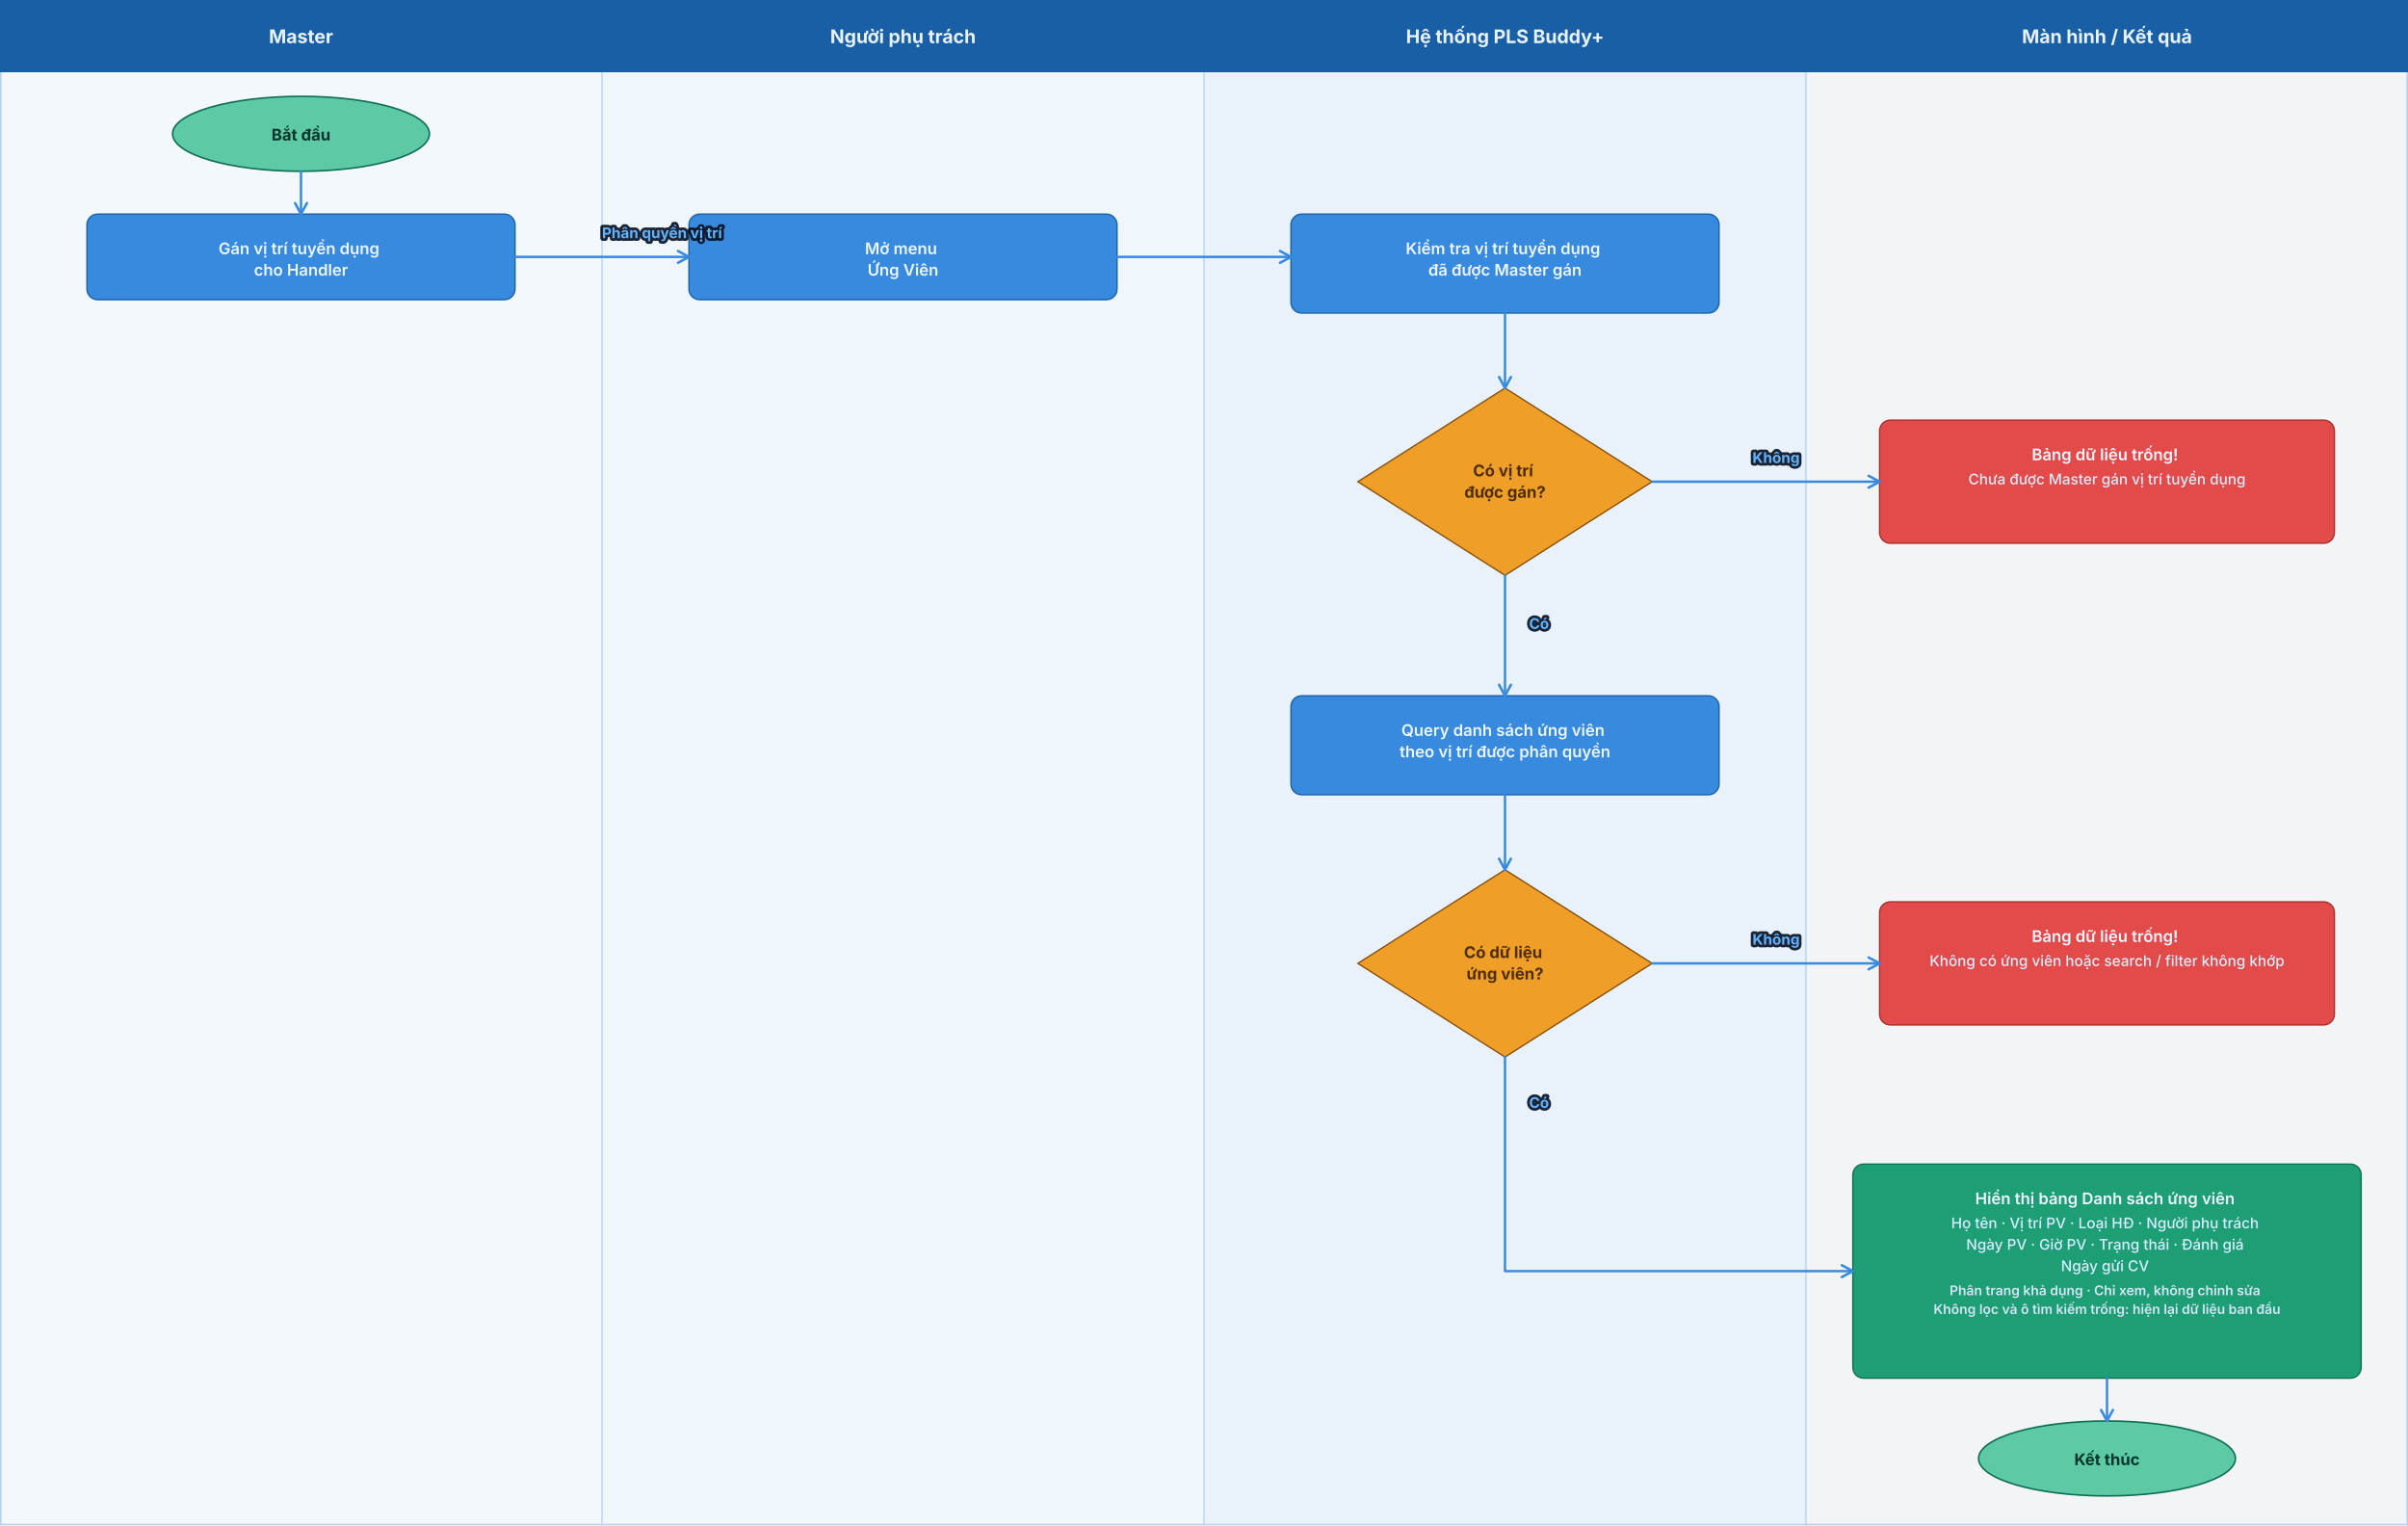
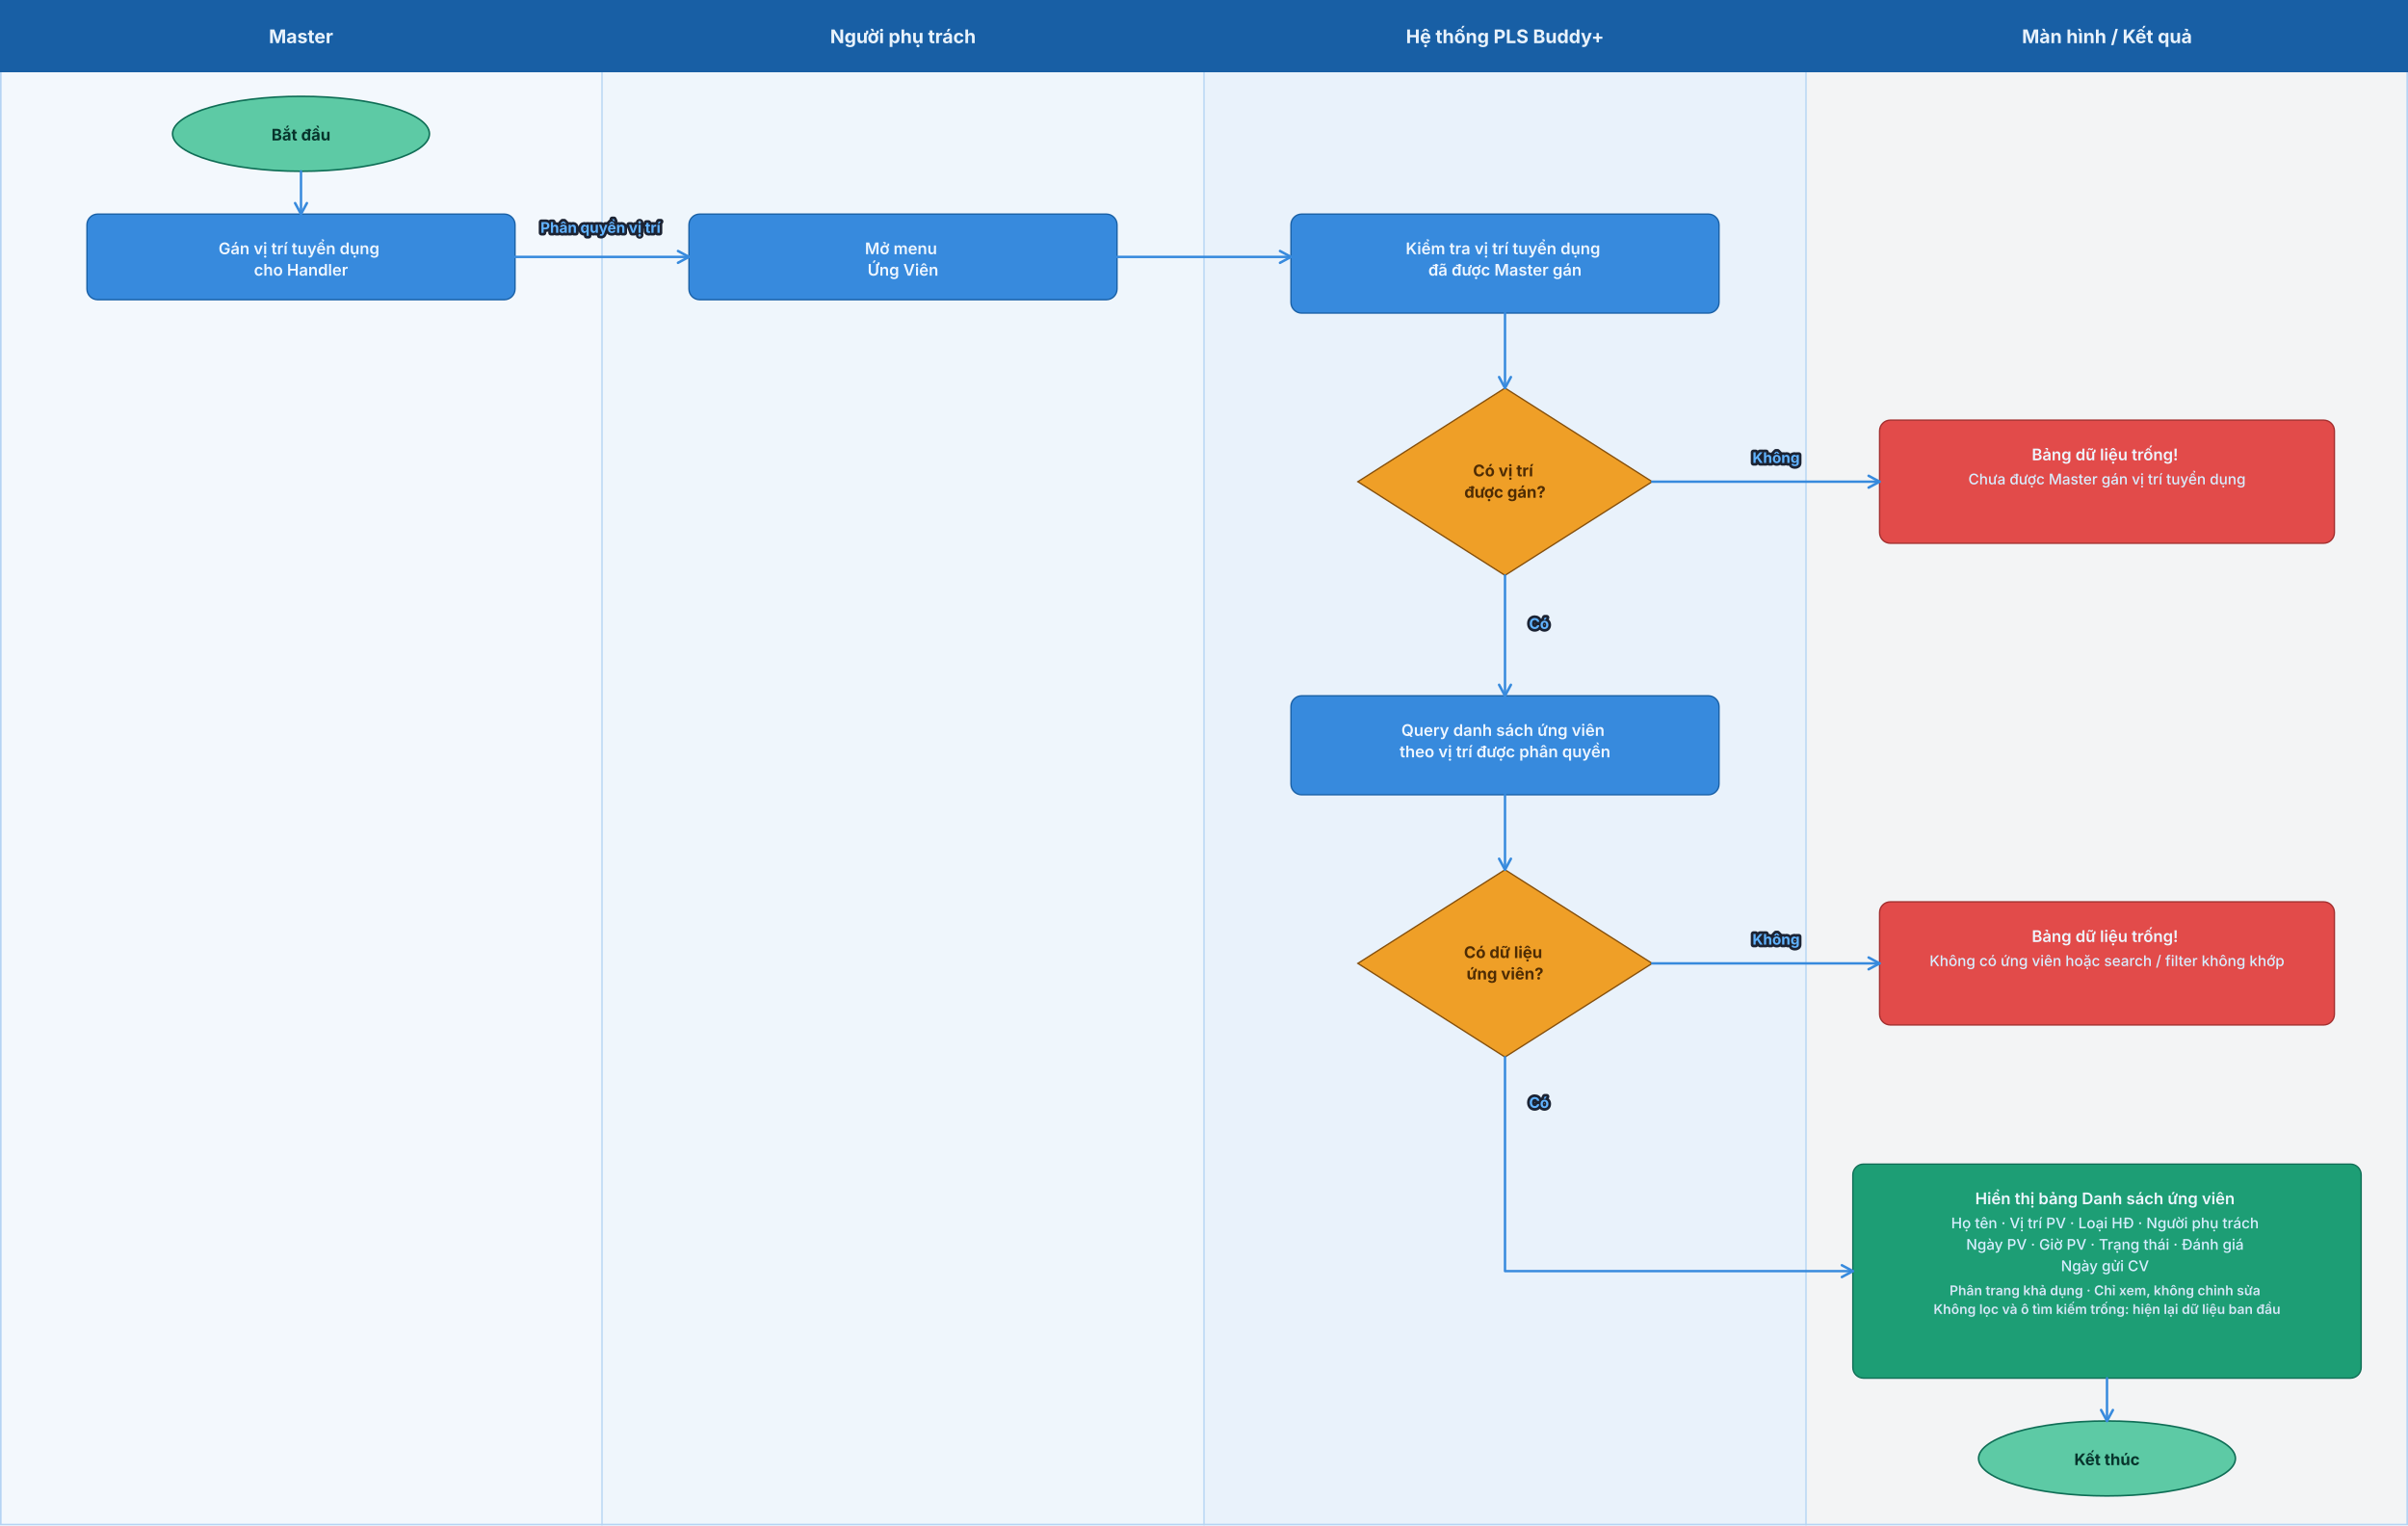
<svg xmlns="http://www.w3.org/2000/svg" width="1800" height="1140" viewBox="0 0 1800 1140" preserveAspectRatio="xMidYMid meet" role="img" aria-label="Swimlane chart hiển thị bảng danh sách ứng viên">
  <defs>
    <style>
      .outer-border { fill: none; stroke: #b5d4f4; stroke-width: 1.2; }
      .divider { stroke: #b5d4f4; stroke-width: 1; }
      .lane-head { fill: #185fa5; }
      .lane-title {
        fill: #e8f2fb;
        font-family: "SF Pro Text", "Inter", "Segoe UI", sans-serif;
        font-size: 14px;
        font-weight: 700;
        text-anchor: middle;
        dominant-baseline: middle;
      }
      .lane-master { fill: #378add; opacity: 0.06; }
      .lane-handler { fill: #378add; opacity: 0.08; }
      .lane-system { fill: #378add; opacity: 0.11; }
      .lane-result { fill: #6b7280; opacity: 0.08; }
      .task { fill: #378add; stroke: #185fa5; stroke-width: 1; }
      .result-ok { fill: #1d9e75; stroke: #0f6e56; stroke-width: 1; }
      .result-empty { fill: #e24b4a; stroke: #a32d2d; stroke-width: 1; }
      .start-end { fill: #5dcaa5; stroke: #0f6e56; stroke-width: 1.2; }
      .decision { fill: #ef9f27; stroke: #854f0b; stroke-width: 1; }
      .text-light {
        fill: #eef6ff;
        font-family: "SF Pro Text", "Inter", "Segoe UI", sans-serif;
        font-size: 12px;
        font-weight: 600;
        text-anchor: middle;
      }
      .text-dark {
        fill: #07342c;
        font-family: "SF Pro Text", "Inter", "Segoe UI", sans-serif;
        font-size: 12px;
        font-weight: 700;
        text-anchor: middle;
      }
      .decision-text {
        fill: #4e2c04;
        font-family: "SF Pro Text", "Inter", "Segoe UI", sans-serif;
        font-size: 12px;
        font-weight: 700;
        text-anchor: middle;
      }
      .subtext {
        fill: #d8eeff;
        font-family: "SF Pro Text", "Inter", "Segoe UI", sans-serif;
        font-size: 11px;
        font-weight: 500;
        text-anchor: middle;
      }
      .meta-text {
        fill: #d6e6f6;
        font-family: "SF Pro Text", "Inter", "Segoe UI", sans-serif;
        font-size: 10px;
        font-weight: 600;
        text-anchor: middle;
      }
      .line {
        fill: none;
        stroke: #378add;
        stroke-width: 1.8;
        stroke-linecap: round;
        stroke-linejoin: round;
        marker-end: url(#arrow);
      }
      .line-label {
        fill: #61b3ff;
        font-family: "SF Pro Text", "Inter", "Segoe UI", sans-serif;
        font-size: 11px;
        font-weight: 700;
        paint-order: stroke;
        stroke: rgba(10, 18, 34, 0.92);
        stroke-width: 4px;
        stroke-linejoin: round;
      }
    </style>
    <marker id="arrow" viewBox="0 0 10 10" refX="8" refY="5" markerWidth="7" markerHeight="7" orient="auto-start-reverse">
      <path d="M1.5 1.5L8 5L1.5 8.5" fill="none" stroke="#378add" stroke-width="1.5" stroke-linecap="round" stroke-linejoin="round" />
    </marker>
  </defs>
  <rect class="lane-master" x="0" y="54" width="450" height="1086" />
  <rect class="lane-handler" x="450" y="54" width="450" height="1086" />
  <rect class="lane-system" x="900" y="54" width="450" height="1086" />
  <rect class="lane-result" x="1350" y="54" width="450" height="1086" />
  <rect class="outer-border" x="0.6" y="0.6" width="1798.8" height="1138.8" />
  <line class="divider" x1="450" y1="0" x2="450" y2="1140" />
  <line class="divider" x1="900" y1="0" x2="900" y2="1140" />
  <line class="divider" x1="1350" y1="0" x2="1350" y2="1140" />
  <rect class="lane-head" x="0" y="0" width="450" height="54" />
  <rect class="lane-head" x="450" y="0" width="450" height="54" />
  <rect class="lane-head" x="900" y="0" width="450" height="54" />
  <rect class="lane-head" x="1350" y="0" width="450" height="54" />
  <text class="lane-title" x="225" y="27">Master</text>
  <text class="lane-title" x="675" y="27">Người phụ trách</text>
  <text class="lane-title" x="1125" y="27">Hệ thống PLS Buddy+</text>
  <text class="lane-title" x="1575" y="27">Màn hình / Kết quả</text>
  <ellipse class="start-end" cx="225" cy="100" rx="96" ry="28" />
  <text class="text-dark" x="225" y="105">Bắt đầu</text>
  <rect class="task" x="65" y="160" width="320" height="64" rx="8" />
  <text class="text-light" x="225" y="190">
    <tspan x="225" dy="0">Gán vị trí tuyển dụng</tspan>
    <tspan x="225" dy="16">cho Handler</tspan>
  </text>
  <rect class="task" x="515" y="160" width="320" height="64" rx="8" />
  <text class="text-light" x="675" y="190">
    <tspan x="675" dy="0">Mở menu</tspan>
    <tspan x="675" dy="16">Ứng Viên</tspan>
  </text>
  <rect class="task" x="965" y="160" width="320" height="74" rx="8" />
  <text class="text-light" x="1125" y="190">
    <tspan x="1125" dy="0">Kiểm tra vị trí tuyển dụng</tspan>
    <tspan x="1125" dy="16">đã được Master gán</tspan>
  </text>
  <polygon class="decision" points="1125,290 1235,360 1125,430 1015,360" />
  <text class="decision-text" x="1125" y="356">
    <tspan x="1125" dy="0">Có vị trí</tspan>
    <tspan x="1125" dy="16">được gán?</tspan>
  </text>
  <rect class="result-empty" x="1405" y="314" width="340" height="92" rx="8" />
  <text class="text-light" x="1575" y="344">
    <tspan x="1575" dy="0">Bảng dữ liệu trống!</tspan>
    <tspan class="subtext" x="1575" dy="18">Chưa được Master gán vị trí tuyển dụng</tspan>
  </text>
  <rect class="task" x="965" y="520" width="320" height="74" rx="8" />
  <text class="text-light" x="1125" y="550">
    <tspan x="1125" dy="0">Query danh sách ứng viên</tspan>
    <tspan x="1125" dy="16">theo vị trí được phân quyền</tspan>
  </text>
  <polygon class="decision" points="1125,650 1235,720 1125,790 1015,720" />
  <text class="decision-text" x="1125" y="716">
    <tspan x="1125" dy="0">Có dữ liệu</tspan>
    <tspan x="1125" dy="16">ứng viên?</tspan>
  </text>
  <rect class="result-empty" x="1405" y="674" width="340" height="92" rx="8" />
  <text class="text-light" x="1575" y="704">
    <tspan x="1575" dy="0">Bảng dữ liệu trống!</tspan>
    <tspan class="subtext" x="1575" dy="18">Không có ứng viên hoặc search / filter không khớp</tspan>
  </text>
  <rect class="result-ok" x="1385" y="870" width="380" height="160" rx="8" />
  <text class="text-light" x="1575" y="900">
    <tspan x="1575" dy="0">Hiển thị bảng Danh sách ứng viên</tspan>
    <tspan class="subtext" x="1575" dy="18">Họ tên · Vị trí PV · Loại HĐ · Người phụ trách</tspan>
    <tspan class="subtext" x="1575" dy="16">Ngày PV · Giờ PV · Trạng thái · Đánh giá</tspan>
    <tspan class="subtext" x="1575" dy="16">Ngày gửi CV</tspan>
    <tspan class="meta-text" x="1575" dy="18">Phân trang khả dụng · Chỉ xem, không chỉnh sửa</tspan>
    <tspan class="meta-text" x="1575" dy="14">Không lọc và ô tìm kiếm trống: hiện lại dữ liệu ban đầu</tspan>
  </text>
  <ellipse class="start-end" cx="1575" cy="1090" rx="96" ry="28" />
  <text class="text-dark" x="1575" y="1095">Kết thúc</text>
  <line class="line" x1="225" y1="128" x2="225" y2="160" />
  <line class="line" x1="385" y1="192" x2="515" y2="192" />
  <line class="line" x1="835" y1="192" x2="965" y2="192" />
  <line class="line" x1="1125" y1="234" x2="1125" y2="290" />
  <line class="line" x1="1235" y1="360" x2="1405" y2="360" />
  <line class="line" x1="1125" y1="430" x2="1125" y2="520" />
  <line class="line" x1="1125" y1="594" x2="1125" y2="650" />
  <line class="line" x1="1235" y1="720" x2="1405" y2="720" />
  <path class="line" d="M1125 790 V950 H1385" />
  <line class="line" x1="1575" y1="1030" x2="1575" y2="1062" />
-   <text class="line-label" x="450" y="178">Phân quyền vị trí</text>
+   <text class="line-label" x="404" y="174">Phân quyền vị trí</text>
  <text class="line-label" x="1310" y="346">Không</text>
  <text class="line-label" x="1143" y="470">Có</text>
  <text class="line-label" x="1310" y="706">Không</text>
  <text class="line-label" x="1143" y="828">Có</text>
</svg>
